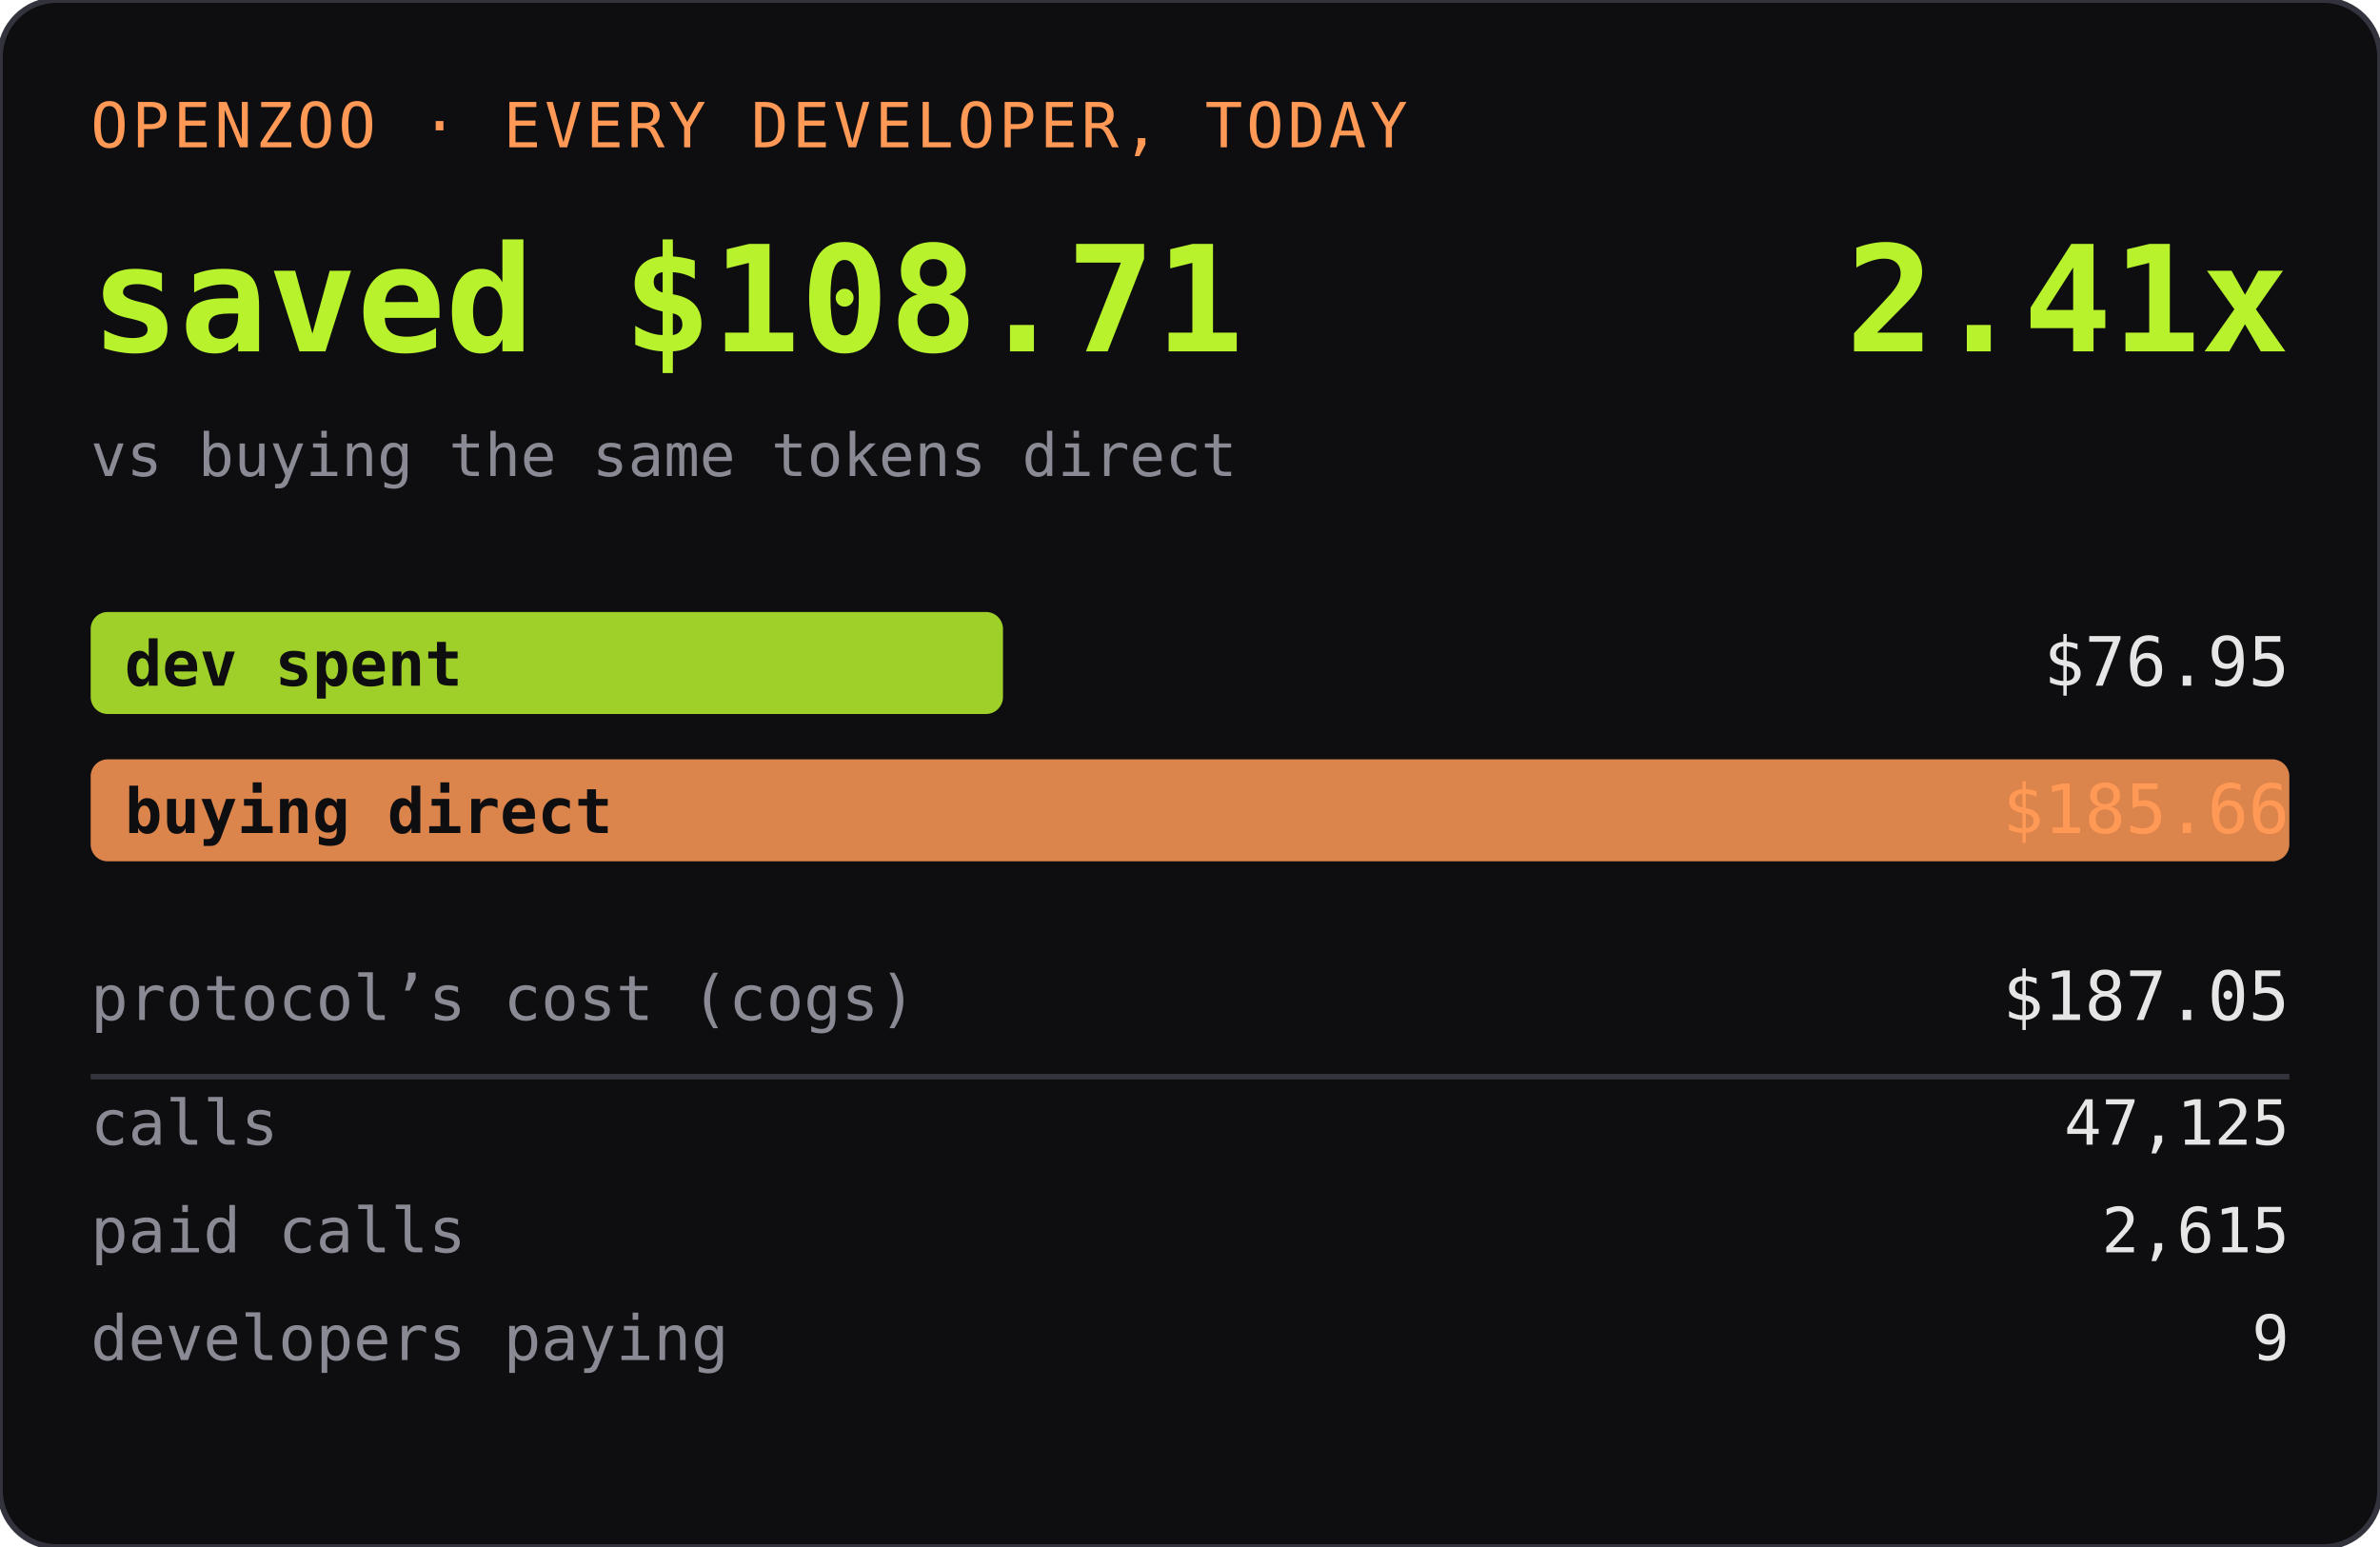
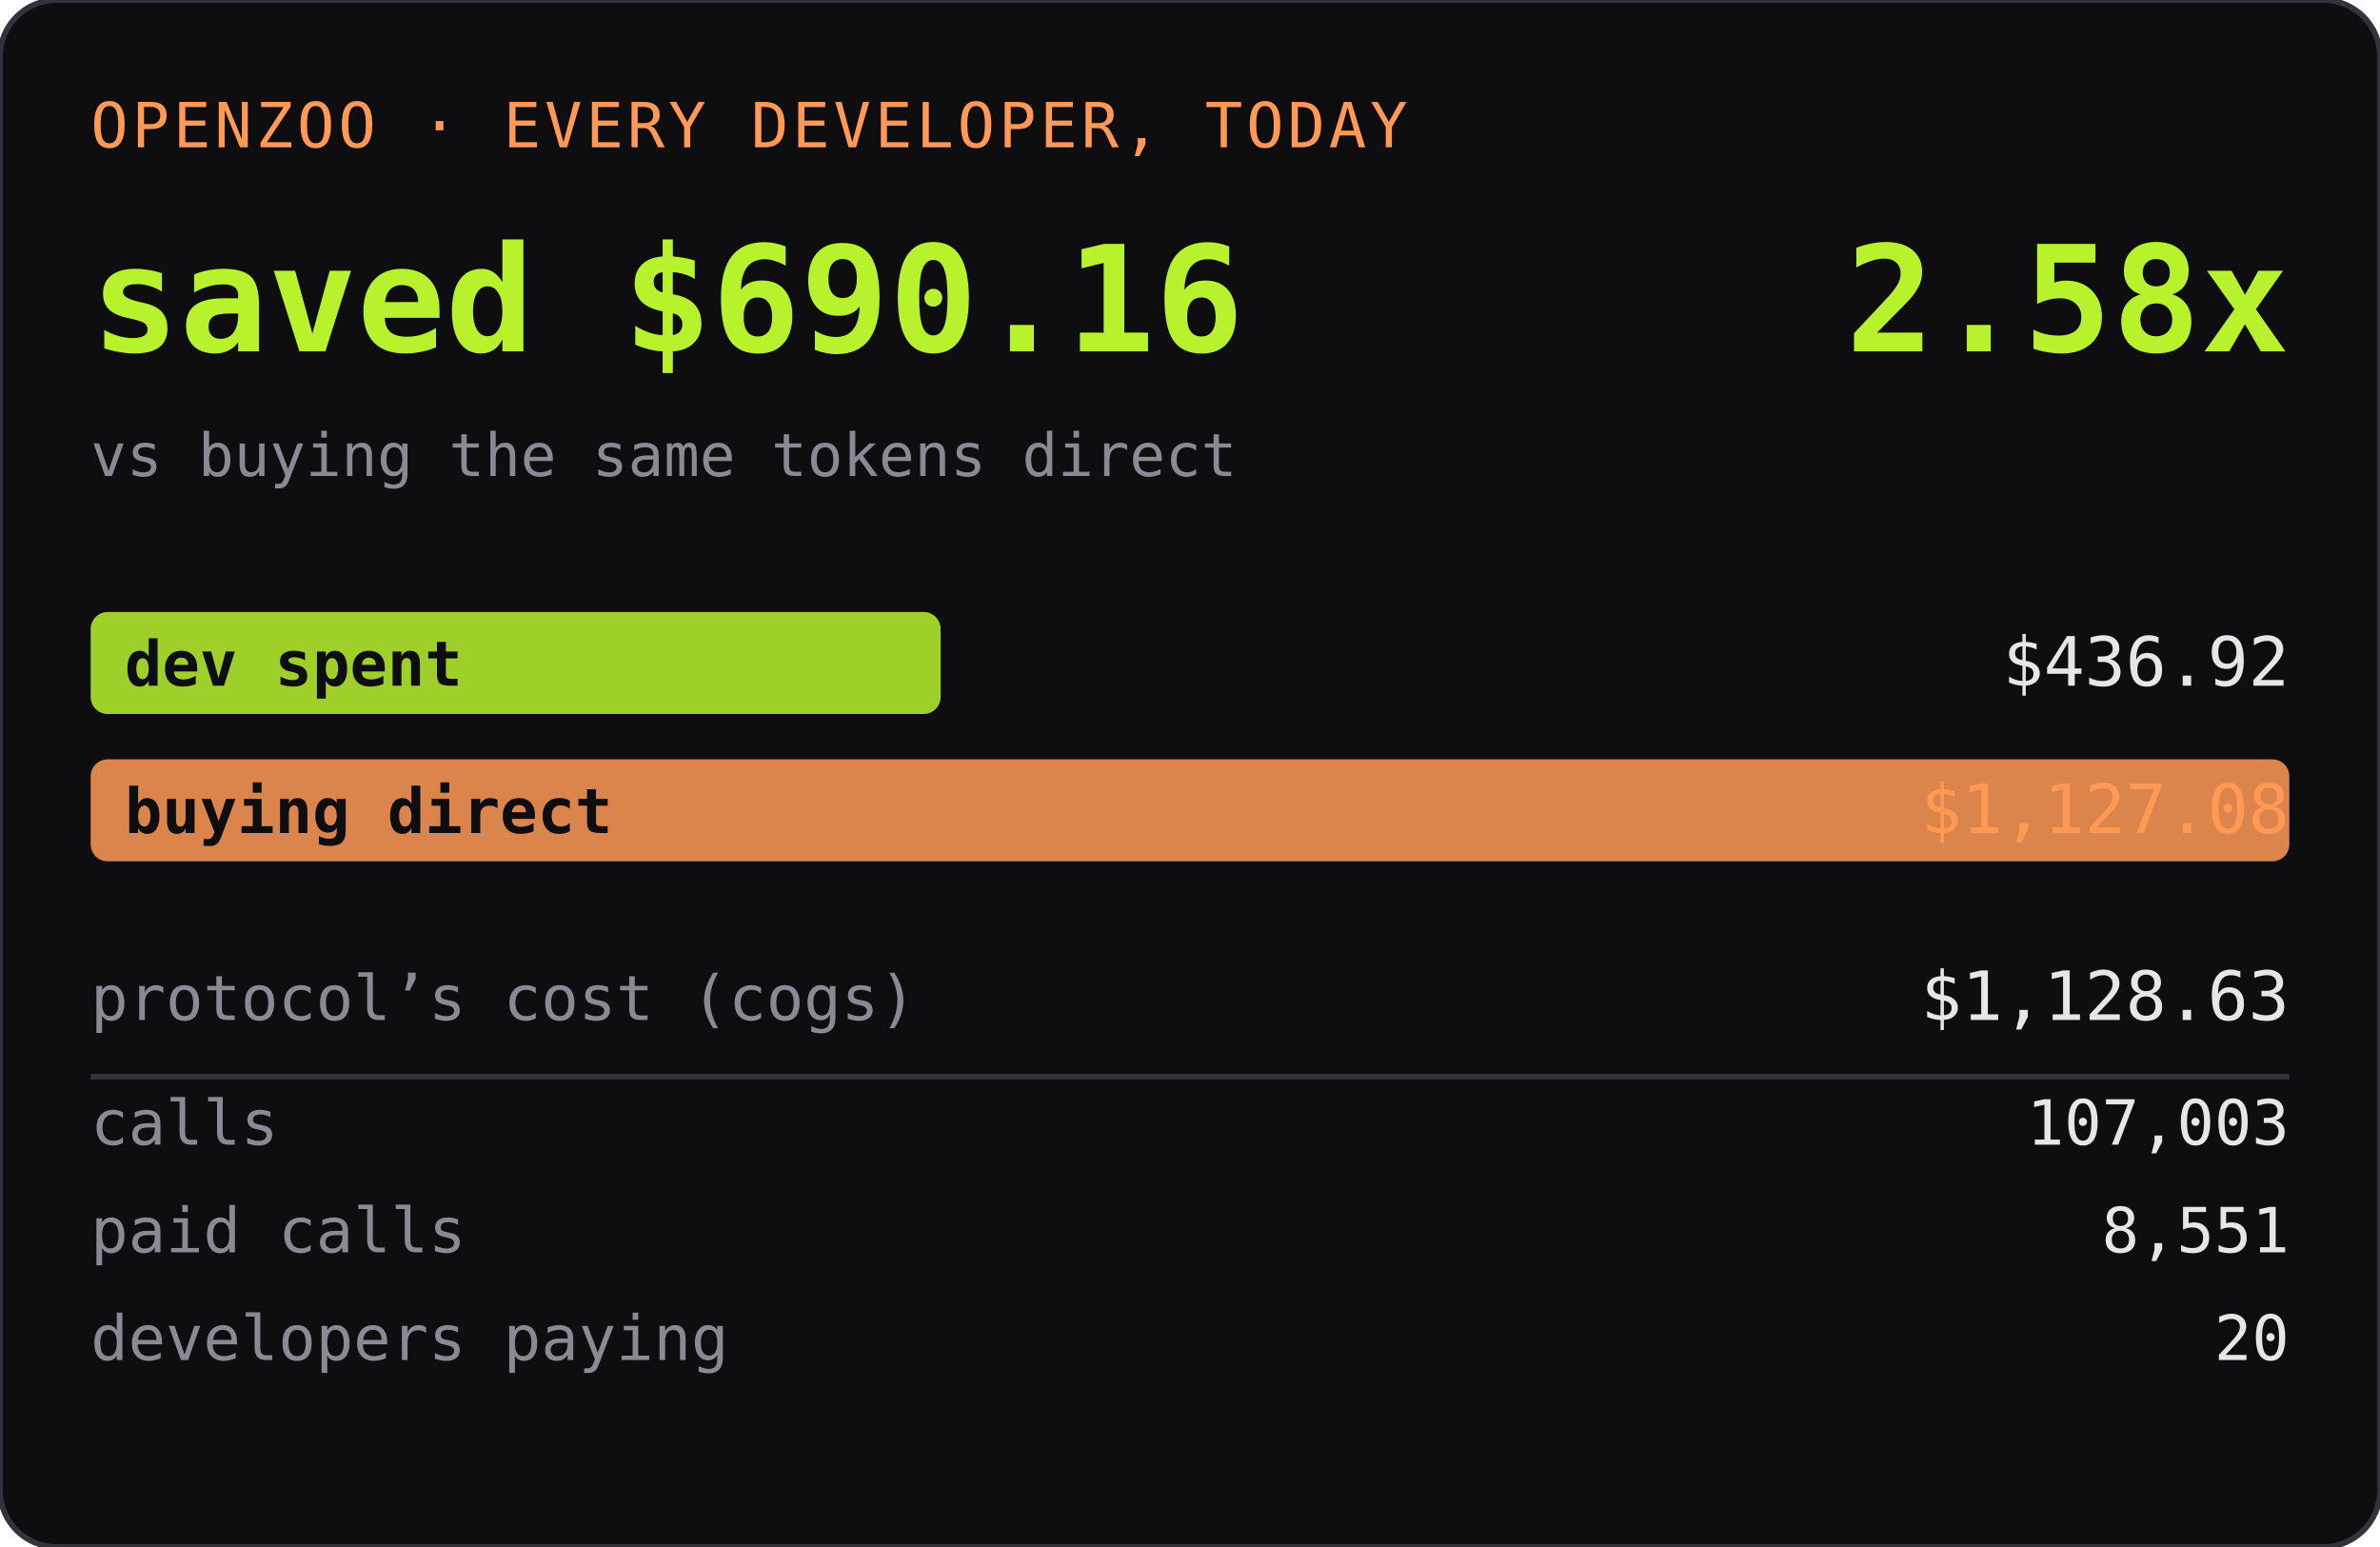
<svg xmlns="http://www.w3.org/2000/svg" width="420" height="273" role="img" aria-label="OPENZOO · EVERY DEVELOPER, TODAY">
  <rect width="420" height="273" rx="10" fill="#0e0e11" />
  <rect width="420" height="273" rx="10" fill="none" stroke="#33333d" />
  <text x="16" y="26" font-family="ui-monospace,SFMono-Regular,Menlo,monospace" font-size="11" fill="#ff9955" letter-spacing="0.06em">OPENZOO · EVERY DEVELOPER, TODAY</text>
-   <text x="16" y="62" font-family="ui-monospace,SFMono-Regular,Menlo,monospace" font-size="26" font-weight="600" fill="#b8f22d">saved $108.71</text>
-   <text x="404" y="62" text-anchor="end" font-family="ui-monospace,SFMono-Regular,Menlo,monospace" font-size="26" font-weight="600" fill="#b8f22d">2.41x</text>
+   <text x="16" y="62" font-family="ui-monospace,SFMono-Regular,Menlo,monospace" font-size="26" font-weight="600" fill="#b8f22d">saved $690.16</text>
+   <text x="404" y="62" text-anchor="end" font-family="ui-monospace,SFMono-Regular,Menlo,monospace" font-size="26" font-weight="600" fill="#b8f22d">2.58x</text>
  <text x="16" y="84" font-family="ui-monospace,SFMono-Regular,Menlo,monospace" font-size="10.5" fill="#8a8a95">vs buying the same tokens direct</text>
-   <rect x="16" y="108" width="161" height="18" rx="3" fill="#b8f22d" opacity="0.85" />
+   <rect x="16" y="108" width="150" height="18" rx="3" fill="#b8f22d" opacity="0.85" />
  <text x="22" y="121" font-family="ui-monospace,SFMono-Regular,Menlo,monospace" font-size="11" fill="#0e0e11" font-weight="600">dev spent</text>
-   <text x="404" y="121" text-anchor="end" font-family="ui-monospace,SFMono-Regular,Menlo,monospace" font-size="12" fill="#e6e6e6">$76.95</text>
+   <text x="404" y="121" text-anchor="end" font-family="ui-monospace,SFMono-Regular,Menlo,monospace" font-size="12" fill="#e6e6e6">$436.92</text>
  <rect x="16" y="134" width="388" height="18" rx="3" fill="#ff9955" opacity="0.85" />
  <text x="22" y="147" font-family="ui-monospace,SFMono-Regular,Menlo,monospace" font-size="11" fill="#0e0e11" font-weight="600">buying direct</text>
-   <text x="404" y="147" text-anchor="end" font-family="ui-monospace,SFMono-Regular,Menlo,monospace" font-size="12" fill="#ff9955">$185.66</text>
+   <text x="404" y="147" text-anchor="end" font-family="ui-monospace,SFMono-Regular,Menlo,monospace" font-size="12" fill="#ff9955">$1,127.08</text>
  <text x="16" y="180" font-family="ui-monospace,SFMono-Regular,Menlo,monospace" font-size="11" fill="#8a8a95">protocol’s cost (cogs)</text>
-   <text x="404" y="180" text-anchor="end" font-family="ui-monospace,SFMono-Regular,Menlo,monospace" font-size="12" fill="#e6e6e6">$187.05</text>
+   <text x="404" y="180" text-anchor="end" font-family="ui-monospace,SFMono-Regular,Menlo,monospace" font-size="12" fill="#e6e6e6">$1,128.63</text>
  <line x1="16" y1="190" x2="404" y2="190" stroke="#33333d" />
  <text x="16" y="202" font-family="ui-monospace,SFMono-Regular,Menlo,monospace" font-size="11" fill="#8a8a95">calls</text>
-   <text x="404" y="202" text-anchor="end" font-family="ui-monospace,SFMono-Regular,Menlo,monospace" font-size="11" fill="#e6e6e6">47,125</text>
+   <text x="404" y="202" text-anchor="end" font-family="ui-monospace,SFMono-Regular,Menlo,monospace" font-size="11" fill="#e6e6e6">107,003</text>
  <text x="16" y="221" font-family="ui-monospace,SFMono-Regular,Menlo,monospace" font-size="11" fill="#8a8a95">paid calls</text>
-   <text x="404" y="221" text-anchor="end" font-family="ui-monospace,SFMono-Regular,Menlo,monospace" font-size="11" fill="#e6e6e6">2,615</text>
+   <text x="404" y="221" text-anchor="end" font-family="ui-monospace,SFMono-Regular,Menlo,monospace" font-size="11" fill="#e6e6e6">8,551</text>
  <text x="16" y="240" font-family="ui-monospace,SFMono-Regular,Menlo,monospace" font-size="11" fill="#8a8a95">developers paying</text>
-   <text x="404" y="240" text-anchor="end" font-family="ui-monospace,SFMono-Regular,Menlo,monospace" font-size="11" fill="#e6e6e6">9</text>
+   <text x="404" y="240" text-anchor="end" font-family="ui-monospace,SFMono-Regular,Menlo,monospace" font-size="11" fill="#e6e6e6">20</text>
</svg>
